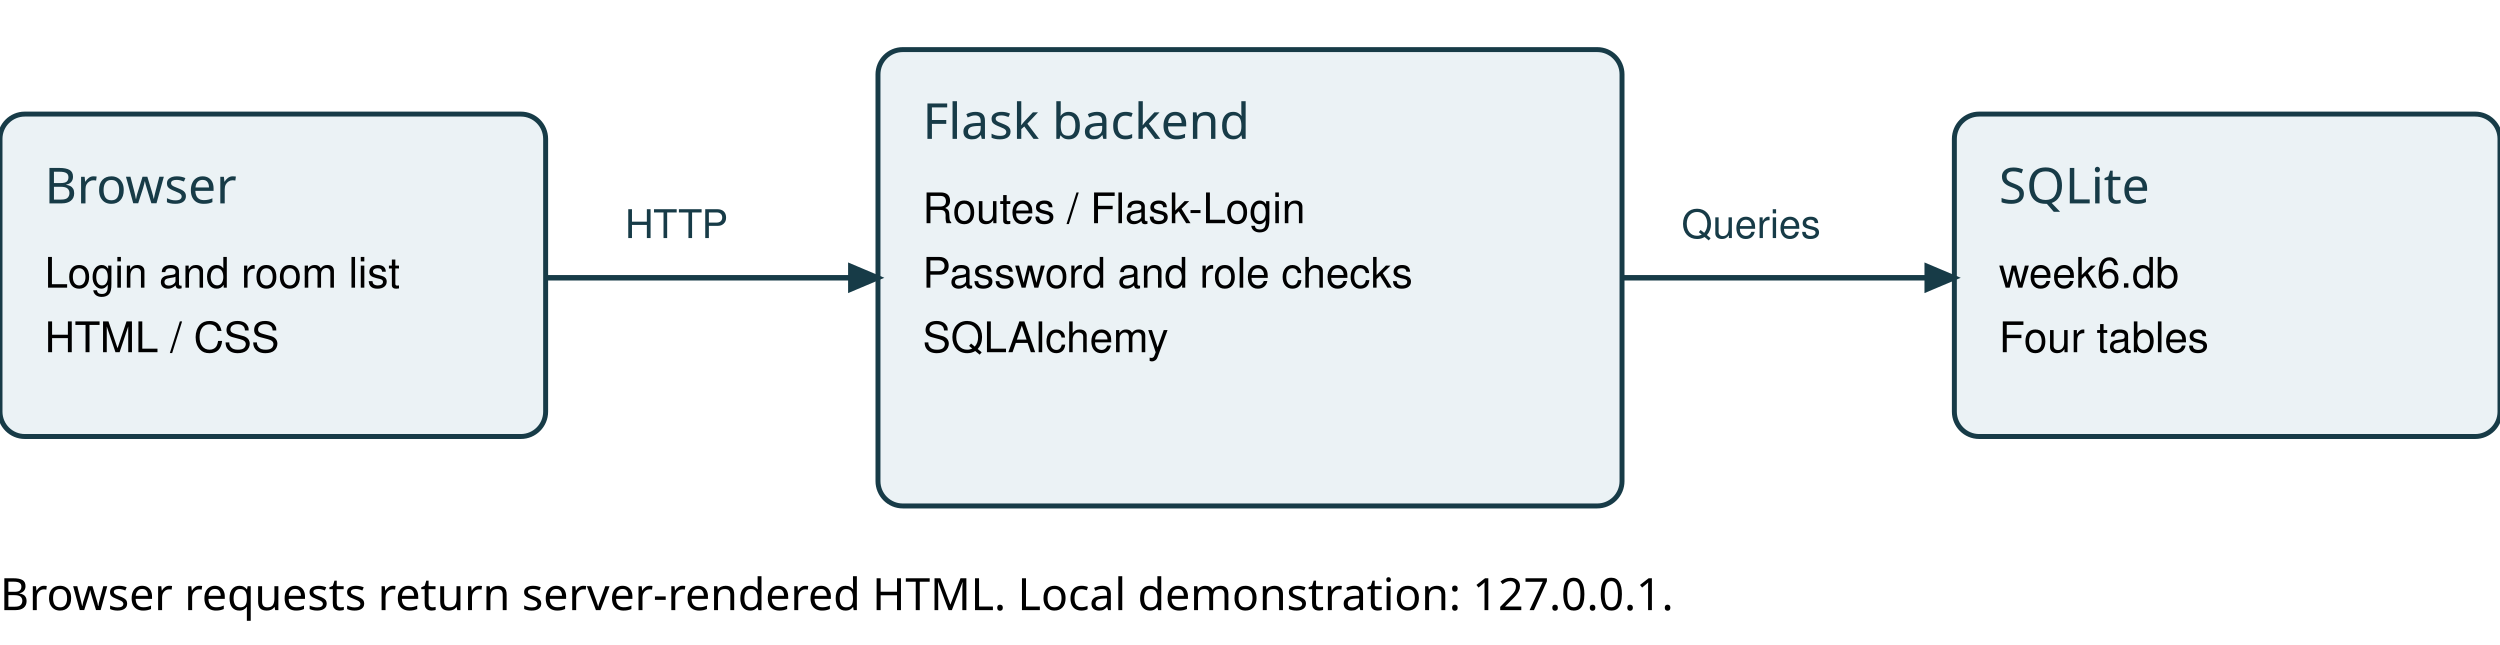
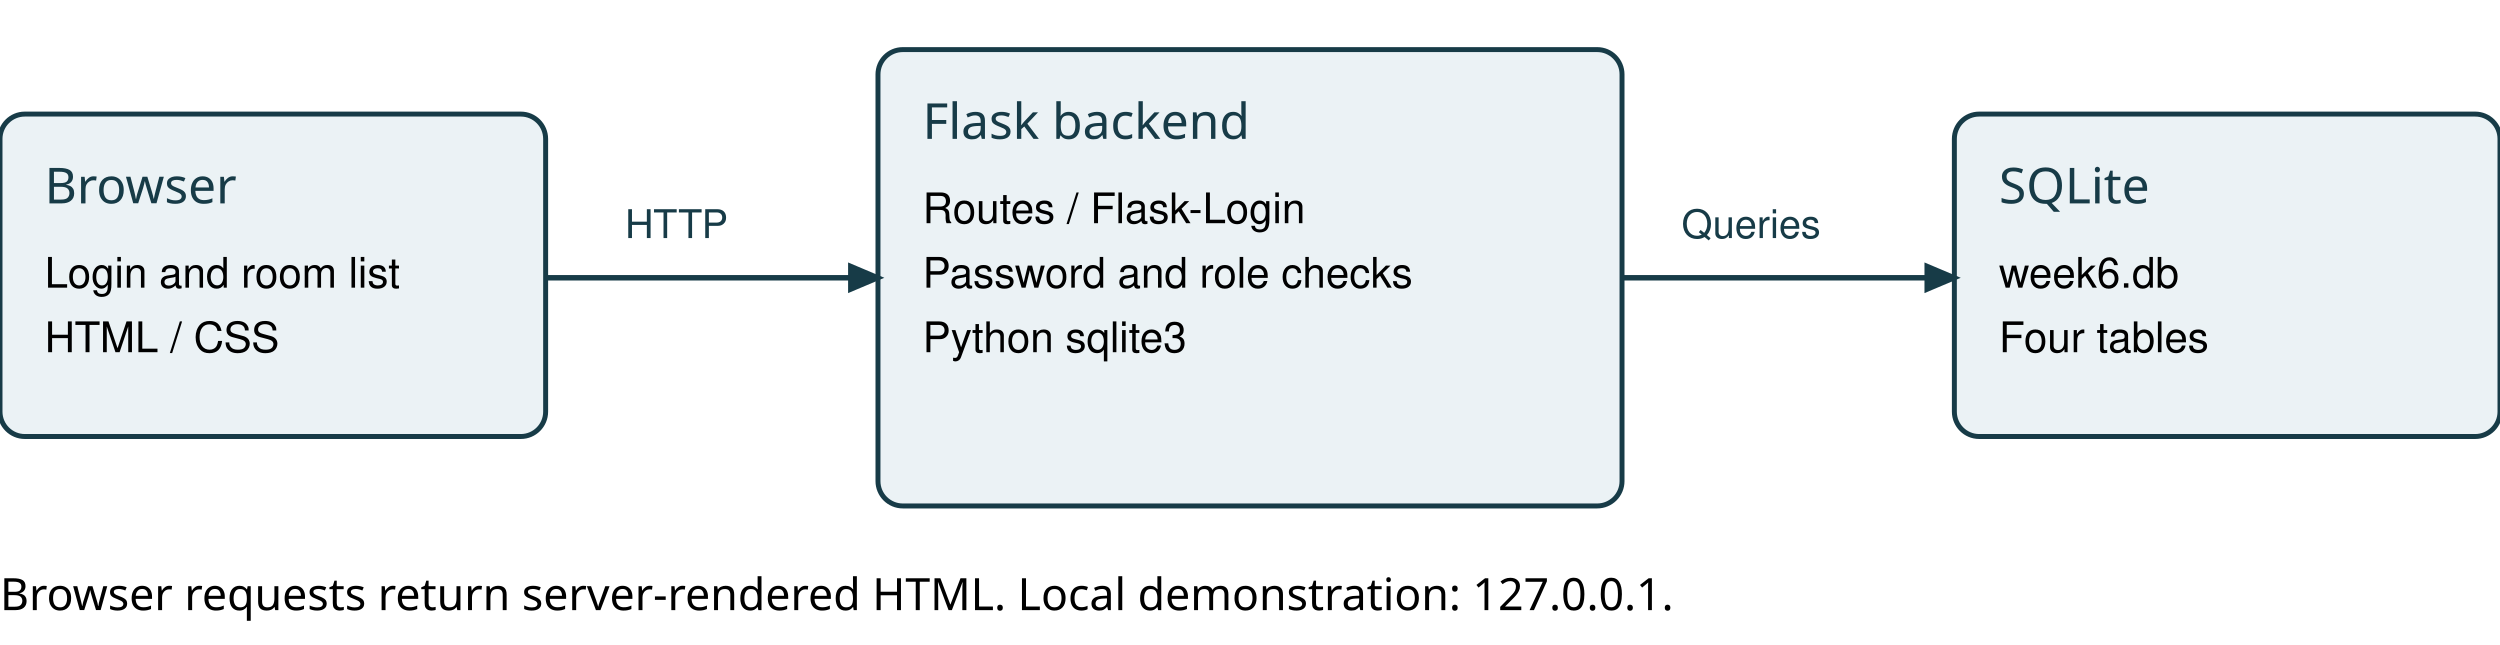
<svg xmlns="http://www.w3.org/2000/svg" width="504" height="130" preserveAspectRatio="xMinYMin meet" viewBox="0 0 504 130" version="1.0" fill-rule="evenodd">
  <clipPath id="clip">
    <rect x="0" y="0" width="504" height="130" />
  </clipPath>
  <g id="group" transform="scale(1,-1) translate(0,-130)" style="clip-path: url(#clip)">
    <g transform="">
      <rect x="0" y="42" width="110" height="65" rx="5" ry="5" style="stroke: rgb(9%,23%,28%); stroke-linecap: butt; stroke-width: 1; fill: rgb(92%,95%,96%); fill-rule: evenodd;" />
      <text x="9" y="89" style="font-family: Helvetica-Bold; font-size: 10px;fill: rgb(9%,23%,28%); stroke:none;" transform="translate(0,178) scale(1,-1)">Browser</text>
      <text x="9" y="72" style="font-family: Helvetica; font-size: 8.5px;fill: rgb(0%,0%,0%); stroke:none;" transform="translate(0,144) scale(1,-1)">Login and room list</text>
      <text x="9" y="59" style="font-family: Helvetica; font-size: 8.5px;fill: rgb(0%,0%,0%); stroke:none;" transform="translate(0,118) scale(1,-1)">HTML / CSS</text>
      <rect x="177" y="28" width="150" height="92" rx="5" ry="5" style="stroke: rgb(9%,23%,28%); stroke-linecap: butt; stroke-width: 1; fill: rgb(92%,95%,96%); fill-rule: evenodd;" />
      <text x="186" y="102" style="font-family: Helvetica-Bold; font-size: 10px;fill: rgb(9%,23%,28%); stroke:none;" transform="translate(0,204) scale(1,-1)">Flask backend</text>
      <text x="186" y="85" style="font-family: Helvetica; font-size: 8.5px;fill: rgb(0%,0%,0%); stroke:none;" transform="translate(0,170) scale(1,-1)">Routes / Flask-Login</text>
      <text x="186" y="72" style="font-family: Helvetica; font-size: 8.5px;fill: rgb(0%,0%,0%); stroke:none;" transform="translate(0,144) scale(1,-1)">Password and role checks</text>
-       <text x="186" y="59" style="font-family: Helvetica; font-size: 8.5px;fill: rgb(0%,0%,0%); stroke:none;" transform="translate(0,118) scale(1,-1)">SQLAlchemy</text>
+       <text x="186" y="59" style="font-family: Helvetica; font-size: 8.5px;fill: rgb(0%,0%,0%); stroke:none;" transform="translate(0,118) scale(1,-1)">Python sqlite3</text>
      <rect x="394" y="42" width="110" height="65" rx="5" ry="5" style="stroke: rgb(9%,23%,28%); stroke-linecap: butt; stroke-width: 1; fill: rgb(92%,95%,96%); fill-rule: evenodd;" />
      <text x="403" y="89" style="font-family: Helvetica-Bold; font-size: 10px;fill: rgb(9%,23%,28%); stroke:none;" transform="translate(0,178) scale(1,-1)">SQLite</text>
      <text x="403" y="72" style="font-family: Helvetica; font-size: 8.5px;fill: rgb(0%,0%,0%); stroke:none;" transform="translate(0,144) scale(1,-1)">week6.db</text>
      <text x="403" y="59" style="font-family: Helvetica; font-size: 8.5px;fill: rgb(0%,0%,0%); stroke:none;" transform="translate(0,118) scale(1,-1)">Four tables</text>
      <path d="M 110,74 L 177,74 Z" style="stroke: rgb(9%,23%,28%); stroke-linecap: butt; stroke-width: 1.1;" />
      <polygon points="177 74, 171.474 76.337, 171.474 71.663" style="stroke: rgb(9%,23%,28%); stroke-linecap: butt; stroke-width: 1; fill: rgb(9%,23%,28%); fill-rule: evenodd;" />
      <text x="126" y="82" style="font-family: Helvetica; font-size: 8px;fill: rgb(9%,23%,28%); stroke:none;" transform="translate(0,164) scale(1,-1)">HTTP</text>
      <path d="M 327,74 L 394,74 Z" style="stroke: rgb(9%,23%,28%); stroke-linecap: butt; stroke-width: 1.1;" />
      <polygon points="394 74, 388.474 76.337, 388.474 71.663" style="stroke: rgb(9%,23%,28%); stroke-linecap: butt; stroke-width: 1; fill: rgb(9%,23%,28%); fill-rule: evenodd;" />
      <text x="339" y="82" style="font-family: Helvetica; font-size: 8px;fill: rgb(9%,23%,28%); stroke:none;" transform="translate(0,164) scale(1,-1)">Queries</text>
      <text x="0" y="7" style="font-family: Times-Roman; font-size: 9px;fill: rgb(0%,0%,0%); stroke:none;" transform="translate(0,14) scale(1,-1)">Browser requests return server-rendered HTML. Local demonstration: 127.0.0.1.</text>
    </g>
  </g>
</svg>
